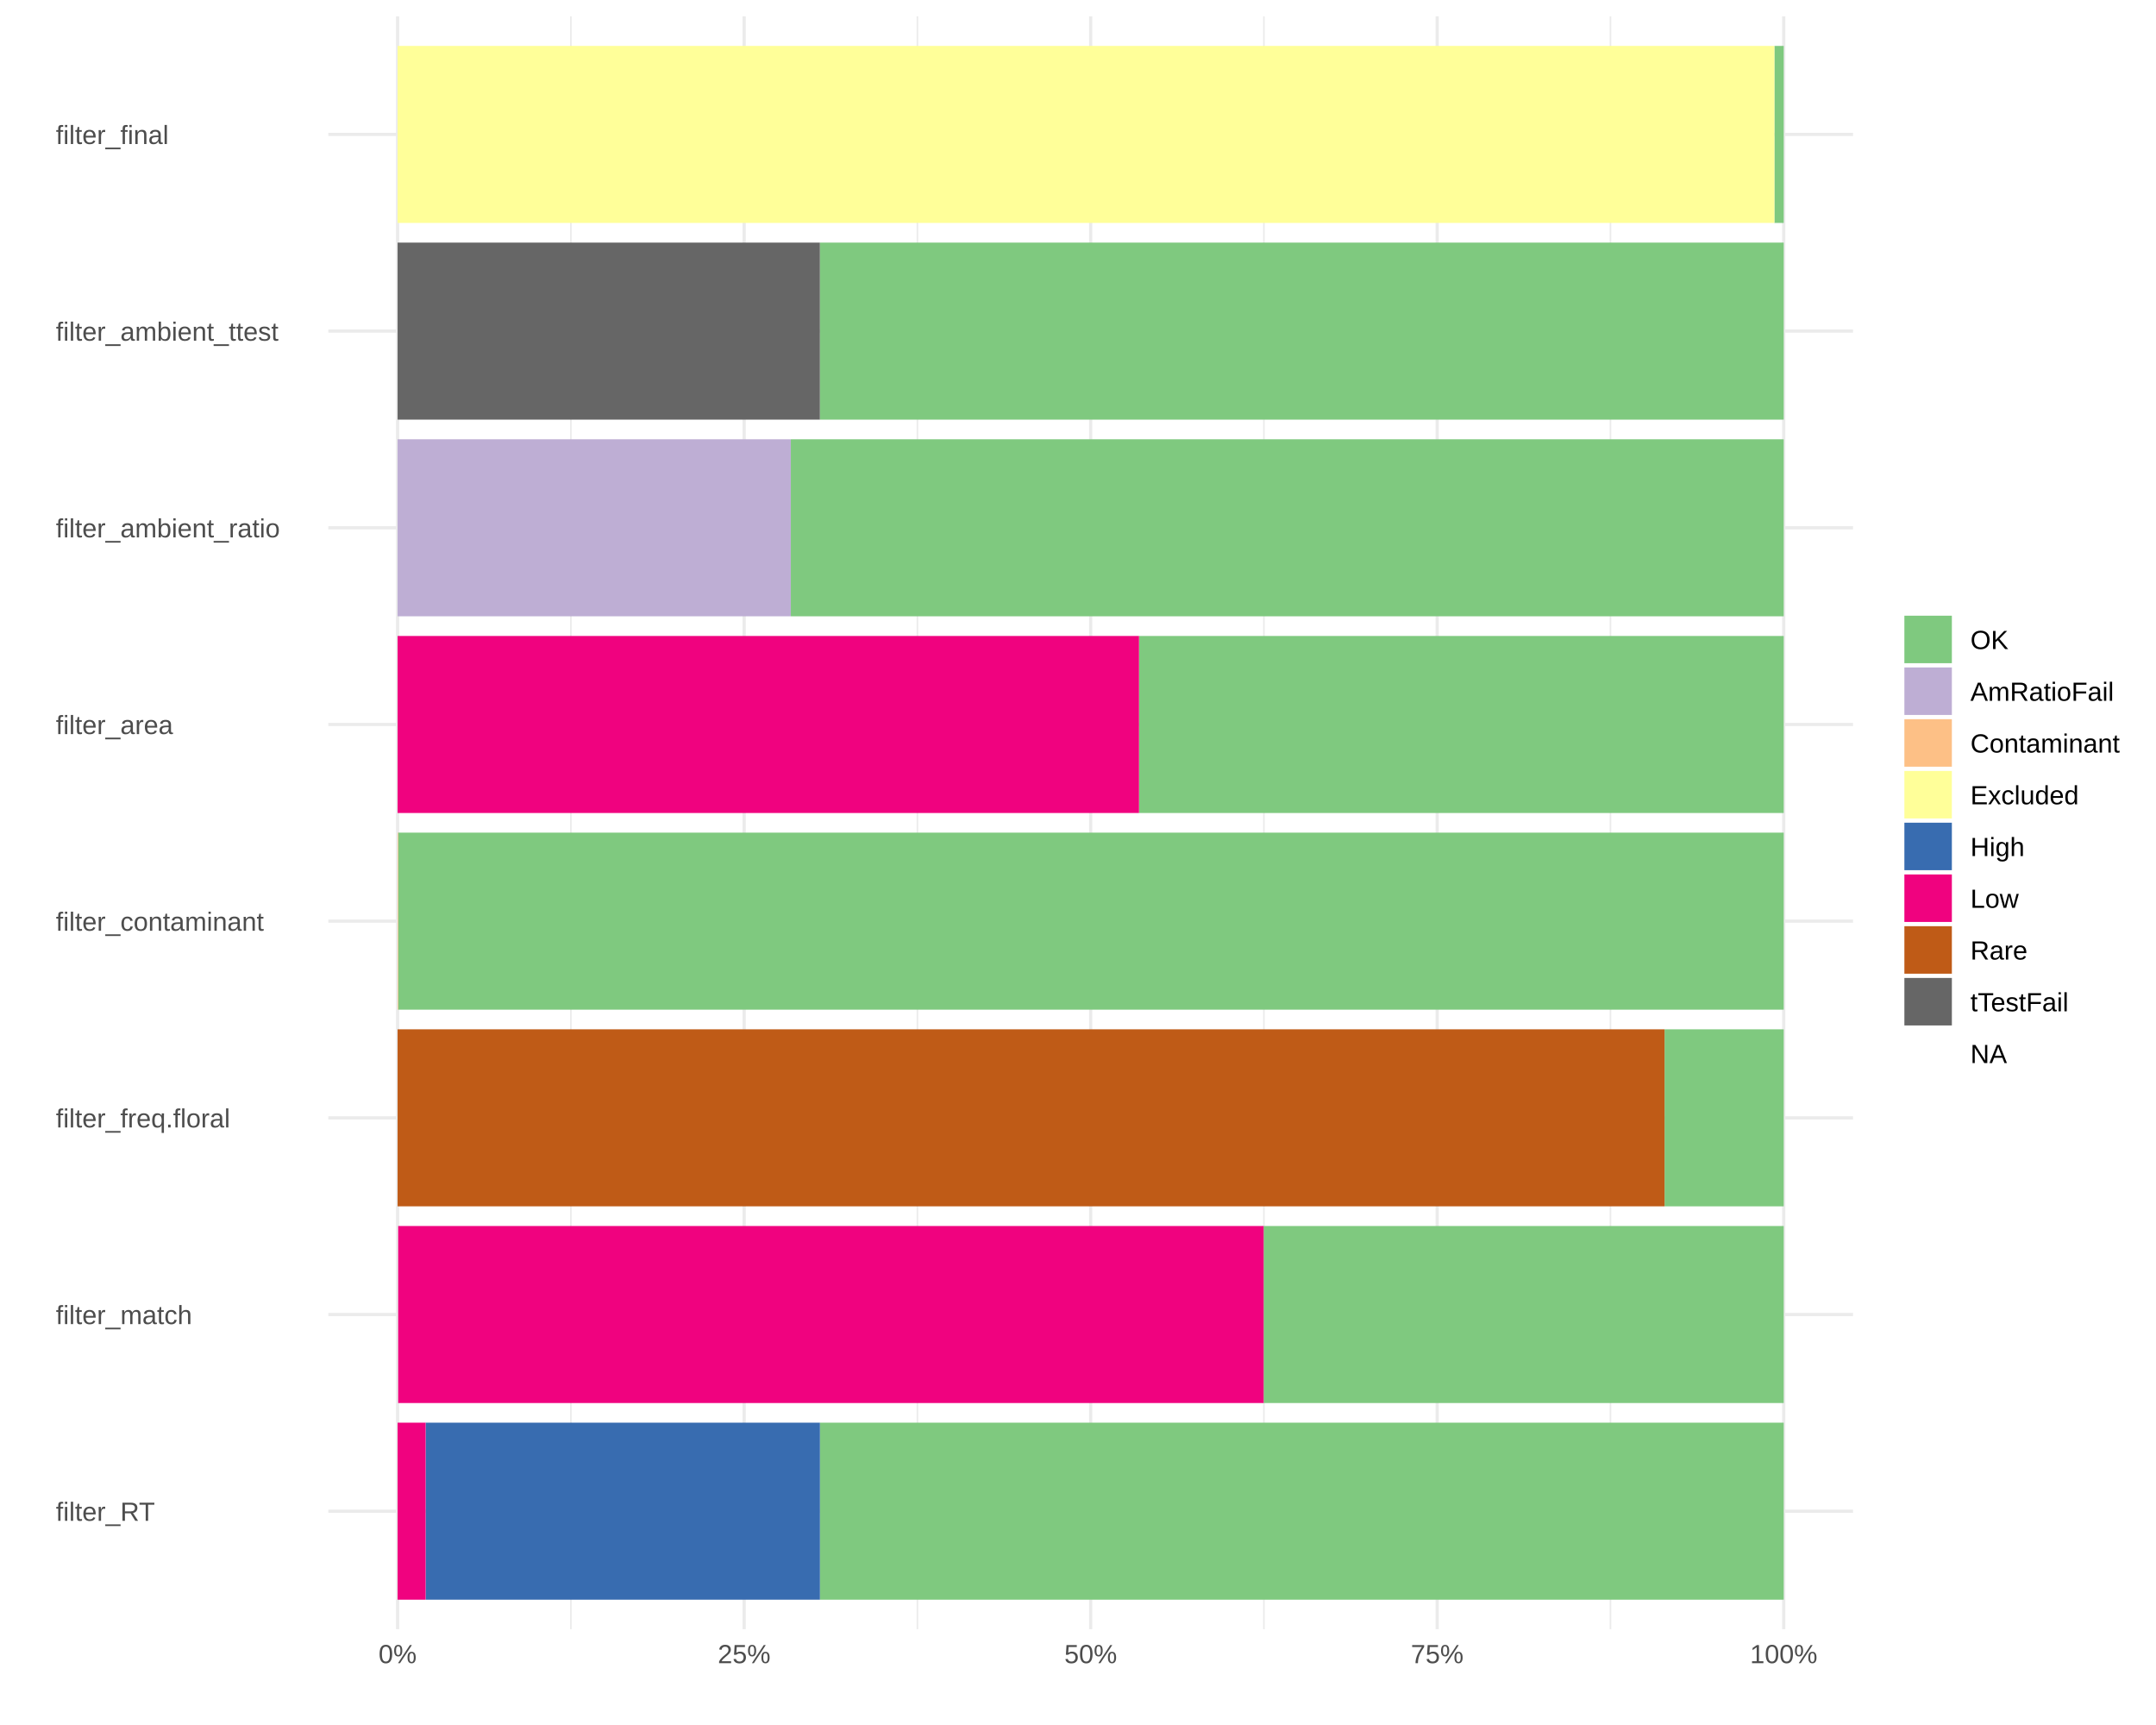
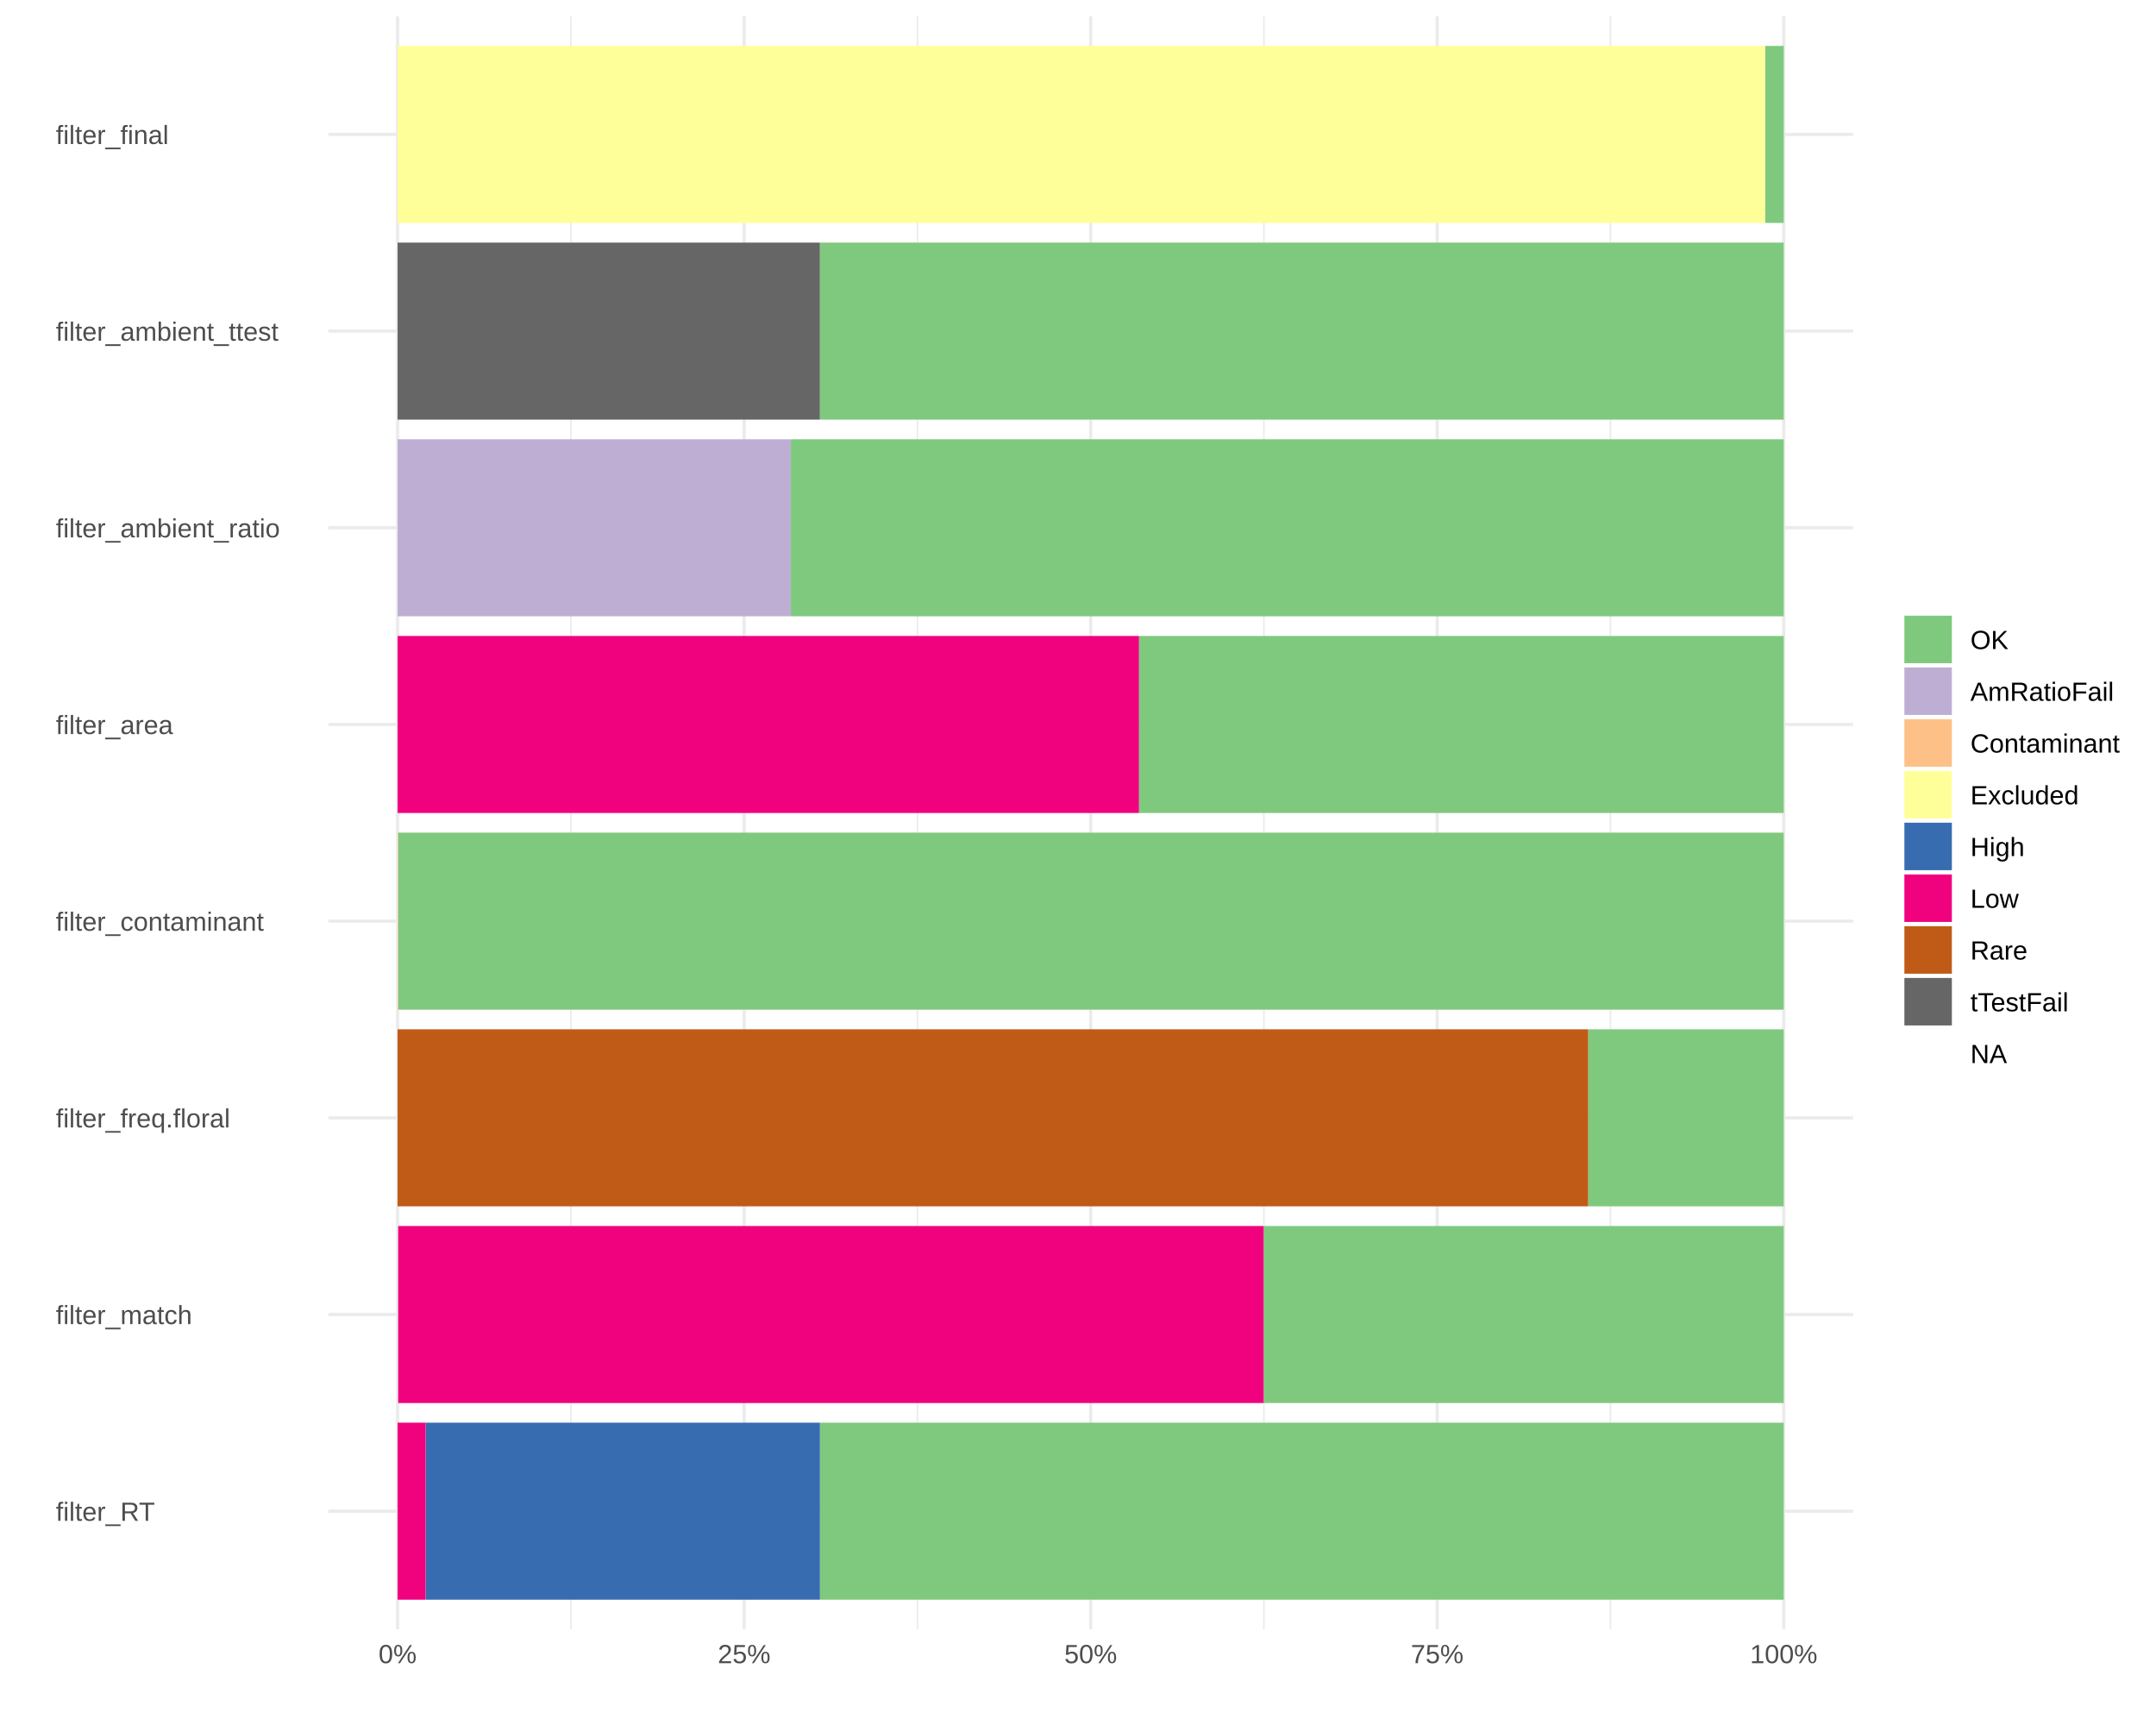
<svg xmlns="http://www.w3.org/2000/svg" class="svglite" width="720.00pt" height="576.00pt" viewBox="0 0 720.00 576.00">
  <defs>
    <style type="text/css">
    .svglite line, .svglite polyline, .svglite polygon, .svglite path, .svglite rect, .svglite circle {
      fill: none;
      stroke: #000000;
      stroke-linecap: round;
      stroke-linejoin: round;
      stroke-miterlimit: 10.00;
    }
    .svglite text {
      white-space: pre;
    }
  </style>
  </defs>
  <rect width="100%" height="100%" style="stroke: none; fill: #FFFFFF;" />
  <defs>
    <clipPath id="cpMC4wMHw3MjAuMDB8MC4wMHw1NzYuMDA=">
      <rect x="0.00" y="0.00" width="720.00" height="576.00" />
    </clipPath>
  </defs>
  <g clip-path="url(#cpMC4wMHw3MjAuMDB8MC4wMHw1NzYuMDA=)">
</g>
  <defs>
    <clipPath id="cpMTA5LjY0fDYxOC44Mnw1LjQ4fDU0NC4wMQ==">
      <rect x="109.64" y="5.48" width="509.18" height="538.53" />
    </clipPath>
  </defs>
  <g clip-path="url(#cpMTA5LjY0fDYxOC44Mnw1LjQ4fDU0NC4wMQ==)">
    <polyline points="190.65,544.01 190.65,5.48 " style="stroke-width: 0.53; stroke: #EBEBEB; stroke-linecap: butt;" />
    <polyline points="306.37,544.01 306.37,5.48 " style="stroke-width: 0.53; stroke: #EBEBEB; stroke-linecap: butt;" />
    <polyline points="422.09,544.01 422.09,5.48 " style="stroke-width: 0.53; stroke: #EBEBEB; stroke-linecap: butt;" />
    <polyline points="537.82,544.01 537.82,5.48 " style="stroke-width: 0.53; stroke: #EBEBEB; stroke-linecap: butt;" />
    <polyline points="109.64,504.61 618.82,504.61 " style="stroke-width: 1.07; stroke: #EBEBEB; stroke-linecap: butt;" />
    <polyline points="109.64,438.93 618.82,438.93 " style="stroke-width: 1.07; stroke: #EBEBEB; stroke-linecap: butt;" />
    <polyline points="109.64,373.26 618.82,373.26 " style="stroke-width: 1.07; stroke: #EBEBEB; stroke-linecap: butt;" />
    <polyline points="109.64,307.58 618.82,307.58 " style="stroke-width: 1.07; stroke: #EBEBEB; stroke-linecap: butt;" />
    <polyline points="109.64,241.91 618.82,241.91 " style="stroke-width: 1.07; stroke: #EBEBEB; stroke-linecap: butt;" />
    <polyline points="109.64,176.23 618.82,176.23 " style="stroke-width: 1.07; stroke: #EBEBEB; stroke-linecap: butt;" />
    <polyline points="109.64,110.56 618.82,110.56 " style="stroke-width: 1.07; stroke: #EBEBEB; stroke-linecap: butt;" />
    <polyline points="109.64,44.88 618.82,44.88 " style="stroke-width: 1.07; stroke: #EBEBEB; stroke-linecap: butt;" />
    <polyline points="132.78,544.01 132.78,5.48 " style="stroke-width: 1.07; stroke: #EBEBEB; stroke-linecap: butt;" />
    <polyline points="248.51,544.01 248.51,5.48 " style="stroke-width: 1.07; stroke: #EBEBEB; stroke-linecap: butt;" />
    <polyline points="364.23,544.01 364.23,5.48 " style="stroke-width: 1.07; stroke: #EBEBEB; stroke-linecap: butt;" />
    <polyline points="479.95,544.01 479.95,5.48 " style="stroke-width: 1.07; stroke: #EBEBEB; stroke-linecap: butt;" />
    <polyline points="595.68,544.01 595.68,5.48 " style="stroke-width: 1.07; stroke: #EBEBEB; stroke-linecap: butt;" />
    <rect x="273.82" y="475.05" width="321.86" height="59.11" style="stroke-width: 1.07; stroke: none; stroke-linecap: square; stroke-linejoin: miter; fill: #7FC97F;" />
    <rect x="142.14" y="475.05" width="131.68" height="59.11" style="stroke-width: 1.07; stroke: none; stroke-linecap: square; stroke-linejoin: miter; fill: #386CB0;" />
    <rect x="132.78" y="475.05" width="9.35" height="59.11" style="stroke-width: 1.07; stroke: none; stroke-linecap: square; stroke-linejoin: miter; fill: #F0027F;" />
    <rect x="422.00" y="409.38" width="173.68" height="59.11" style="stroke-width: 1.07; stroke: none; stroke-linecap: square; stroke-linejoin: miter; fill: #7FC97F;" />
    <rect x="132.97" y="409.38" width="289.03" height="59.11" style="stroke-width: 1.07; stroke: none; stroke-linecap: square; stroke-linejoin: miter; fill: #F0027F;" />
    <rect x="132.78" y="409.38" width="0.18" height="59.11" style="stroke-width: 1.07; stroke: none; stroke-linecap: square; stroke-linejoin: miter;" />
-     <rect x="555.88" y="343.70" width="39.80" height="59.11" style="stroke-width: 1.07; stroke: none; stroke-linecap: square; stroke-linejoin: miter; fill: #7FC97F;" />
-     <rect x="132.78" y="343.70" width="423.10" height="59.11" style="stroke-width: 1.07; stroke: none; stroke-linecap: square; stroke-linejoin: miter; fill: #BF5B17;" />
+     <rect x="530.39" y="343.70" width="65.29" height="59.11" style="stroke-width: 1.07; stroke: none; stroke-linecap: square; stroke-linejoin: miter; fill: #7FC97F;" />
+     <rect x="132.78" y="343.70" width="397.60" height="59.11" style="stroke-width: 1.07; stroke: none; stroke-linecap: square; stroke-linejoin: miter; fill: #BF5B17;" />
    <rect x="132.97" y="278.03" width="462.71" height="59.11" style="stroke-width: 1.07; stroke: none; stroke-linecap: square; stroke-linejoin: miter; fill: #7FC97F;" />
    <rect x="132.78" y="278.03" width="0.18" height="59.11" style="stroke-width: 1.07; stroke: none; stroke-linecap: square; stroke-linejoin: miter; fill: #FDC086;" />
    <rect x="380.37" y="212.36" width="215.31" height="59.11" style="stroke-width: 1.07; stroke: none; stroke-linecap: square; stroke-linejoin: miter; fill: #7FC97F;" />
    <rect x="132.78" y="212.36" width="247.59" height="59.11" style="stroke-width: 1.07; stroke: none; stroke-linecap: square; stroke-linejoin: miter; fill: #F0027F;" />
    <rect x="264.10" y="146.68" width="331.58" height="59.11" style="stroke-width: 1.07; stroke: none; stroke-linecap: square; stroke-linejoin: miter; fill: #7FC97F;" />
    <rect x="132.78" y="146.68" width="131.31" height="59.11" style="stroke-width: 1.07; stroke: none; stroke-linecap: square; stroke-linejoin: miter; fill: #BEAED4;" />
    <rect x="273.82" y="81.01" width="321.86" height="59.11" style="stroke-width: 1.07; stroke: none; stroke-linecap: square; stroke-linejoin: miter; fill: #7FC97F;" />
    <rect x="132.78" y="81.01" width="141.03" height="59.11" style="stroke-width: 1.07; stroke: none; stroke-linecap: square; stroke-linejoin: miter; fill: #666666;" />
-     <rect x="592.56" y="15.33" width="3.12" height="59.11" style="stroke-width: 1.07; stroke: none; stroke-linecap: square; stroke-linejoin: miter; fill: #7FC97F;" />
-     <rect x="132.78" y="15.33" width="459.78" height="59.11" style="stroke-width: 1.07; stroke: none; stroke-linecap: square; stroke-linejoin: miter; fill: #FFFF99;" />
+     <rect x="589.44" y="15.33" width="6.24" height="59.11" style="stroke-width: 1.07; stroke: none; stroke-linecap: square; stroke-linejoin: miter; fill: #7FC97F;" />
+     <rect x="132.78" y="15.33" width="456.66" height="59.11" style="stroke-width: 1.07; stroke: none; stroke-linecap: square; stroke-linejoin: miter; fill: #FFFF99;" />
  </g>
  <g clip-path="url(#cpMC4wMHw3MjAuMDB8MC4wMHw1NzYuMDA=)">
    <text x="18.66" y="507.82" style="font-size: 8.80px;fill: #4D4D4D; font-family: &quot;Arial&quot;;">filter_RT</text>
    <text x="18.66" y="442.14" style="font-size: 8.80px;fill: #4D4D4D; font-family: &quot;Arial&quot;;">filter_match</text>
    <text x="18.66" y="376.47" style="font-size: 8.80px;fill: #4D4D4D; font-family: &quot;Arial&quot;;">filter_freq.floral</text>
    <text x="18.66" y="310.79" style="font-size: 8.80px;fill: #4D4D4D; font-family: &quot;Arial&quot;;">filter_contaminant</text>
    <text x="18.66" y="245.12" style="font-size: 8.80px;fill: #4D4D4D; font-family: &quot;Arial&quot;;">filter_area</text>
    <text x="18.66" y="179.44" style="font-size: 8.80px;fill: #4D4D4D; font-family: &quot;Arial&quot;;">filter_ambient_ratio</text>
    <text x="18.66" y="113.77" style="font-size: 8.80px;fill: #4D4D4D; font-family: &quot;Arial&quot;;">filter_ambient_ttest</text>
    <text x="18.66" y="48.09" style="font-size: 8.80px;fill: #4D4D4D; font-family: &quot;Arial&quot;;">filter_final</text>
    <text x="132.78" y="555.36" text-anchor="middle" style="font-size: 8.80px;fill: #4D4D4D; font-family: &quot;Arial&quot;;">0%</text>
    <text x="248.51" y="555.36" text-anchor="middle" style="font-size: 8.80px;fill: #4D4D4D; font-family: &quot;Arial&quot;;">25%</text>
    <text x="364.23" y="555.36" text-anchor="middle" style="font-size: 8.80px;fill: #4D4D4D; font-family: &quot;Arial&quot;;">50%</text>
    <text x="479.95" y="555.36" text-anchor="middle" style="font-size: 8.80px;fill: #4D4D4D; font-family: &quot;Arial&quot;;">75%</text>
    <text x="595.68" y="555.36" text-anchor="middle" style="font-size: 8.80px;fill: #4D4D4D; font-family: &quot;Arial&quot;;">100%</text>
    <rect x="635.97" y="205.59" width="15.86" height="15.86" style="stroke-width: 1.07; stroke: none; stroke-linecap: square; stroke-linejoin: miter; fill: #7FC97F;" />
    <rect x="635.97" y="222.87" width="15.86" height="15.86" style="stroke-width: 1.07; stroke: none; stroke-linecap: square; stroke-linejoin: miter; fill: #BEAED4;" />
    <rect x="635.97" y="240.15" width="15.86" height="15.86" style="stroke-width: 1.07; stroke: none; stroke-linecap: square; stroke-linejoin: miter; fill: #FDC086;" />
    <rect x="635.97" y="257.43" width="15.86" height="15.86" style="stroke-width: 1.07; stroke: none; stroke-linecap: square; stroke-linejoin: miter; fill: #FFFF99;" />
    <rect x="635.97" y="274.71" width="15.86" height="15.86" style="stroke-width: 1.07; stroke: none; stroke-linecap: square; stroke-linejoin: miter; fill: #386CB0;" />
    <rect x="635.97" y="291.99" width="15.86" height="15.86" style="stroke-width: 1.07; stroke: none; stroke-linecap: square; stroke-linejoin: miter; fill: #F0027F;" />
    <rect x="635.97" y="309.27" width="15.86" height="15.86" style="stroke-width: 1.07; stroke: none; stroke-linecap: square; stroke-linejoin: miter; fill: #BF5B17;" />
    <rect x="635.97" y="326.55" width="15.86" height="15.86" style="stroke-width: 1.07; stroke: none; stroke-linecap: square; stroke-linejoin: miter; fill: #666666;" />
    <rect x="635.97" y="343.83" width="15.86" height="15.86" style="stroke-width: 1.07; stroke: none; stroke-linecap: square; stroke-linejoin: miter;" />
    <text x="658.02" y="216.73" style="font-size: 8.80px; font-family: &quot;Arial&quot;;">OK</text>
    <text x="658.02" y="234.01" style="font-size: 8.80px; font-family: &quot;Arial&quot;;">AmRatioFail</text>
    <text x="658.02" y="251.29" style="font-size: 8.80px; font-family: &quot;Arial&quot;;">Contaminant</text>
    <text x="658.02" y="268.57" style="font-size: 8.80px; font-family: &quot;Arial&quot;;">Excluded</text>
    <text x="658.02" y="285.85" style="font-size: 8.80px; font-family: &quot;Arial&quot;;">High</text>
    <text x="658.02" y="303.13" style="font-size: 8.80px; font-family: &quot;Arial&quot;;">Low</text>
    <text x="658.02" y="320.41" style="font-size: 8.80px; font-family: &quot;Arial&quot;;">Rare</text>
    <text x="658.02" y="337.69" style="font-size: 8.80px; font-family: &quot;Arial&quot;;">tTestFail</text>
    <text x="658.02" y="354.97" style="font-size: 8.80px; font-family: &quot;Arial&quot;;">NA</text>
  </g>
</svg>
